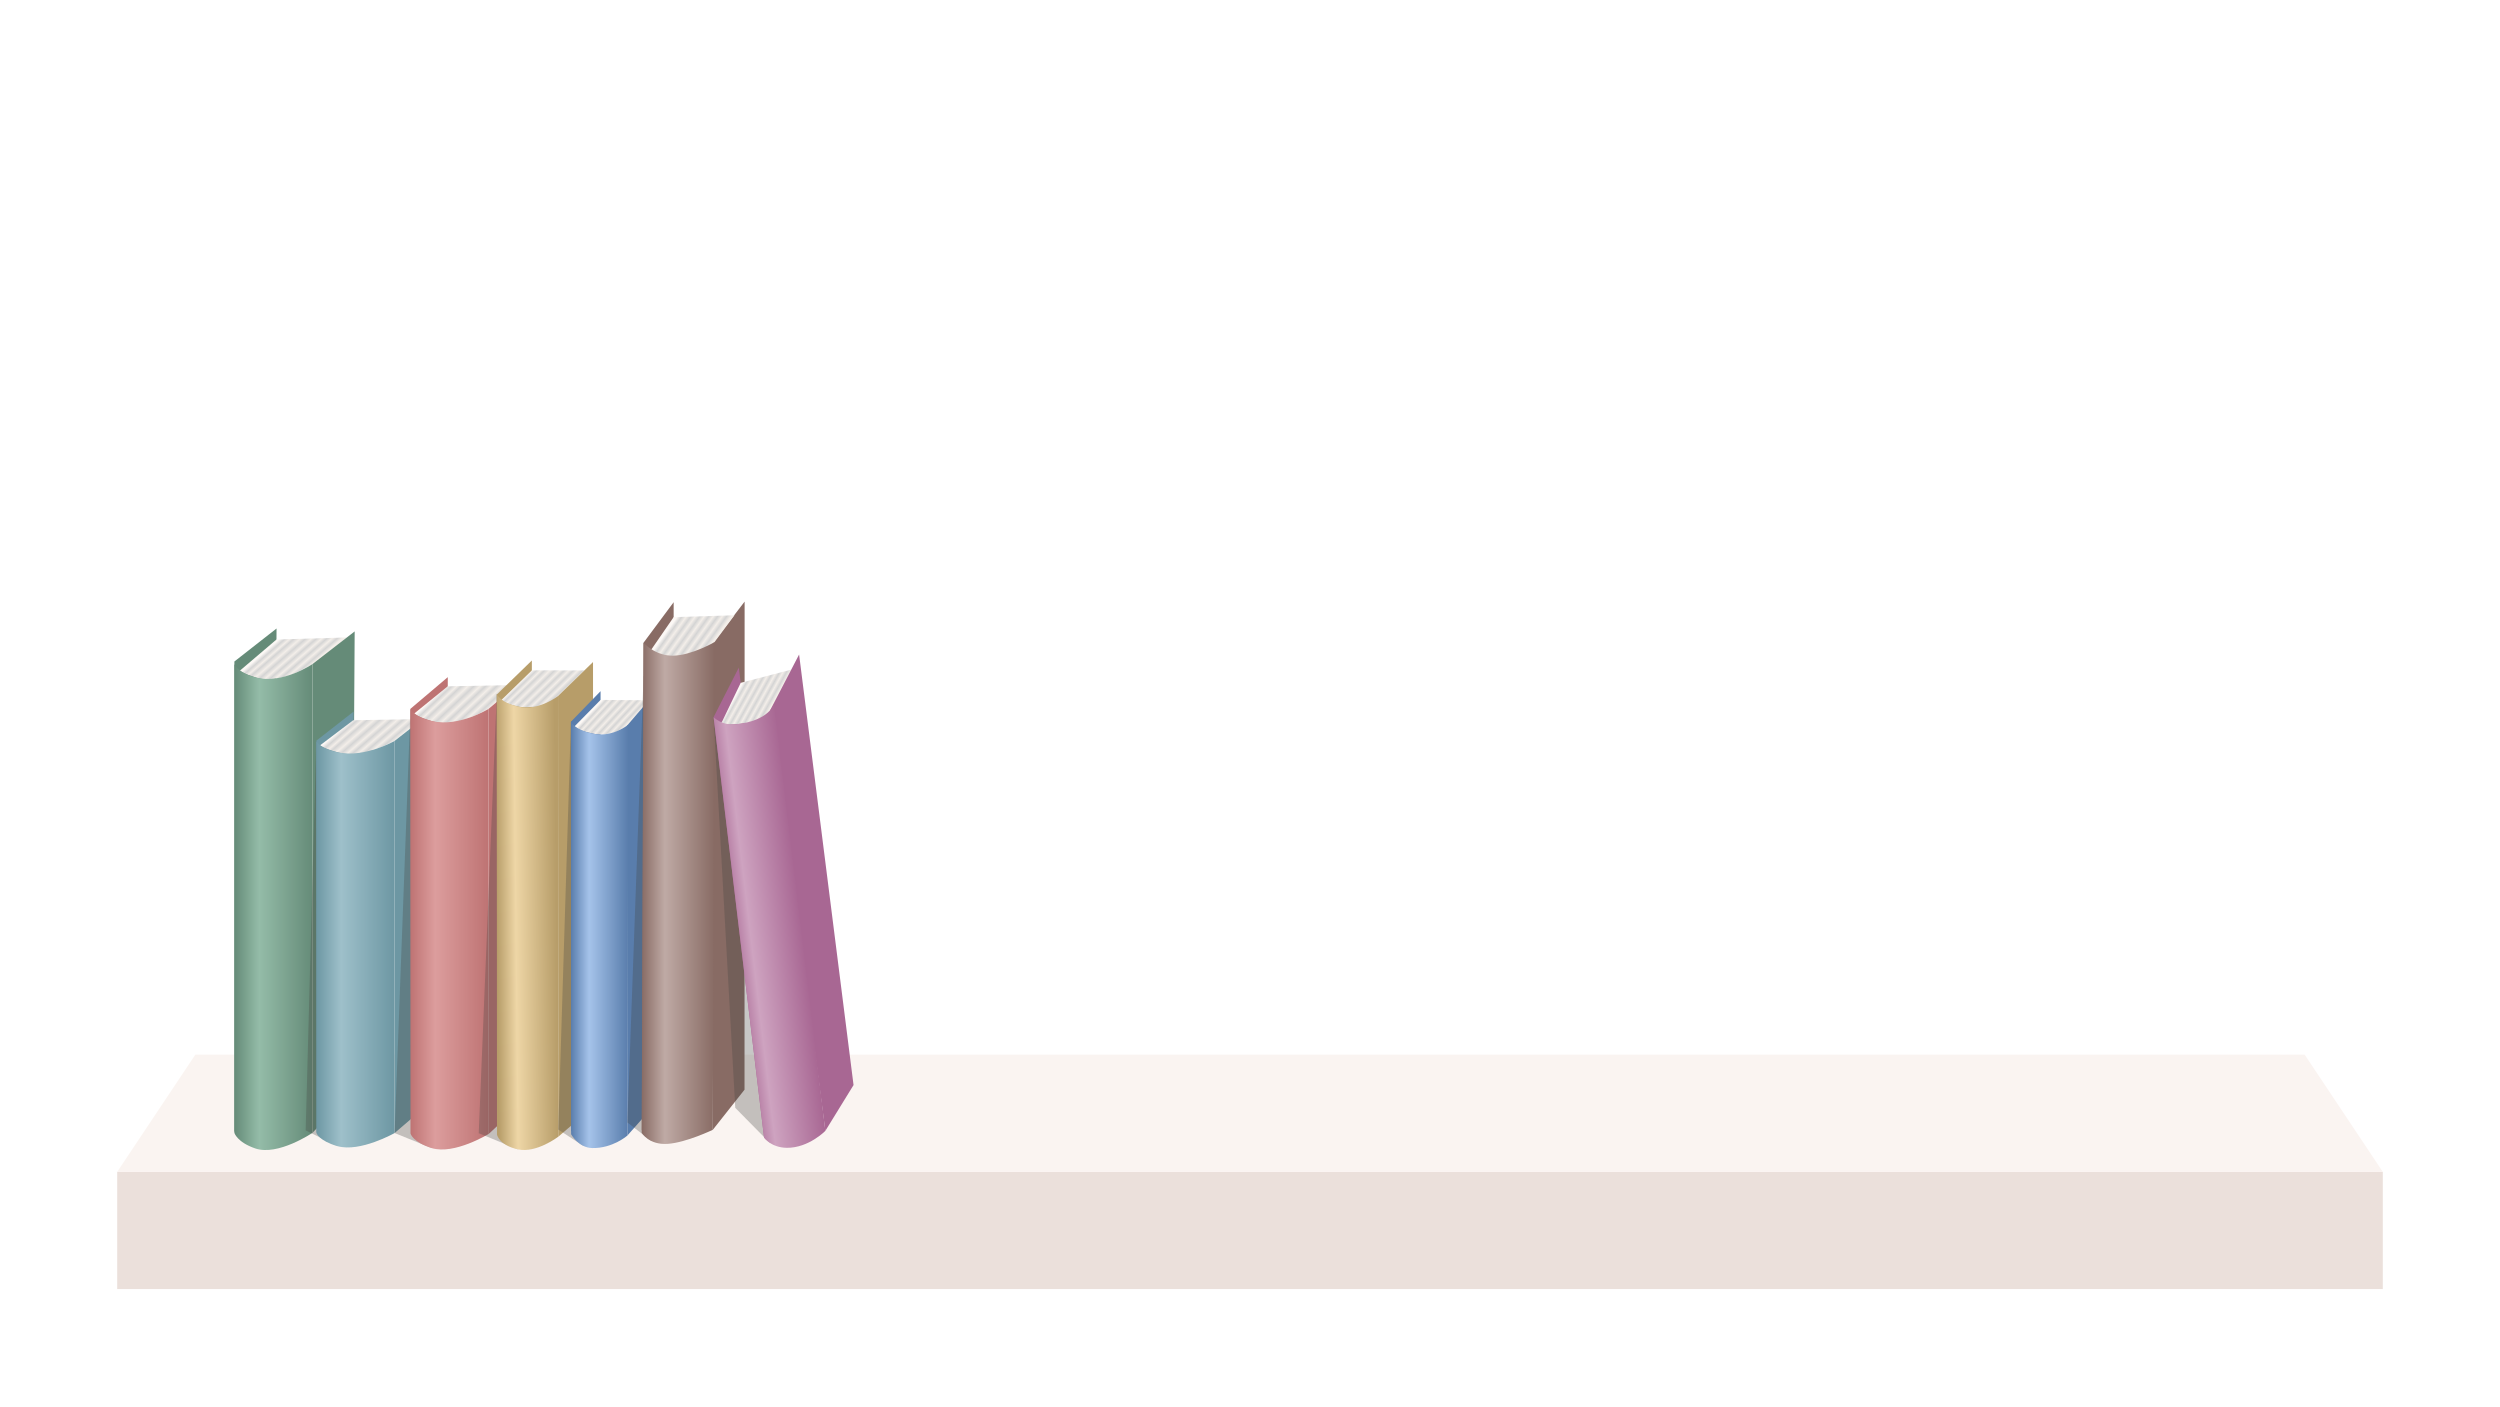
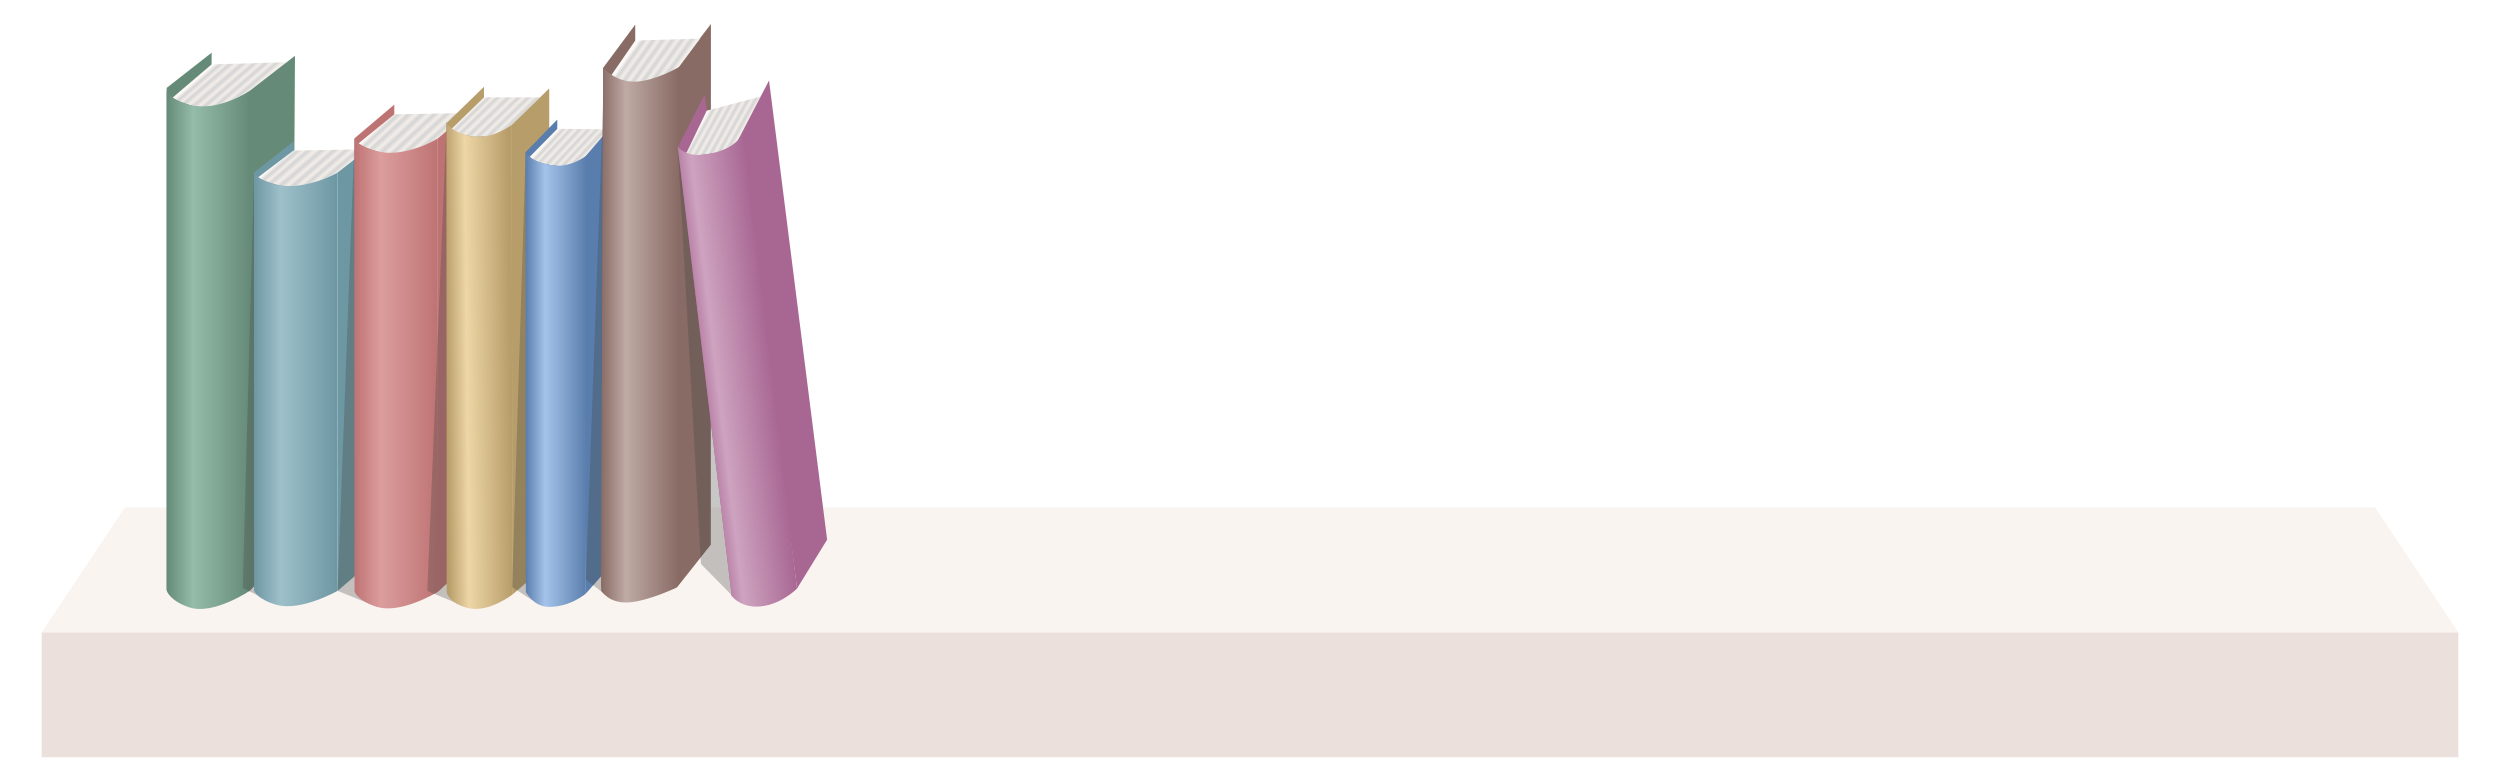
- <svg xmlns="http://www.w3.org/2000/svg" xmlns:ns1="http://vectornator.io" height="100%" stroke-miterlimit="10" style="fill-rule:nonzero;clip-rule:evenodd;stroke-linecap:round;stroke-linejoin:round;" version="1.1" viewBox="0 0 1280 720" width="100%" xml:space="preserve">
+ <svg xmlns="http://www.w3.org/2000/svg" xmlns:ns1="http://vectornator.io" height="100%" stroke-miterlimit="10" style="fill-rule:nonzero;clip-rule:evenodd;stroke-linecap:round;stroke-linejoin:round;" version="1.1" viewBox="0 0 1200 375" width="100%" xml:space="preserve">
  <defs>
-     <linearGradient gradientTransform="matrix(13.8963 16.0742 -16.0742 13.8963 148.374 322.595)" gradientUnits="userSpaceOnUse" id="LinearGradient" x1="0" x2="1" y1="0" y2="0">
+     <linearGradient gradientTransform="matrix(13.8963 16.0742 -16.0742 13.8963 108.374 26.088)" gradientUnits="userSpaceOnUse" id="LinearGradient" x1="0" x2="1" y1="0" y2="0">
      <stop offset="0" stop-color="#fcf8f5" />
      <stop offset="0.085" stop-color="#d4d4d4" />
      <stop offset="0.161" stop-color="#f3eee9" />
      <stop offset="0.224" stop-color="#d4d4d4" />
      <stop offset="0.322" stop-color="#f3eee9" />
      <stop offset="0.407" stop-color="#d4d4d4" />
      <stop offset="0.498" stop-color="#f3eee9" />
      <stop offset="0.575" stop-color="#d4d4d4" />
      <stop offset="0.659" stop-color="#f3eee9" />
      <stop offset="0.737" stop-color="#d4d4d4" />
      <stop offset="0.818" stop-color="#f3eee9" />
      <stop offset="0.899" stop-color="#d4d4d4" />
      <stop offset="0.976" stop-color="#f3eee9" />
    </linearGradient>
-     <linearGradient gradientTransform="matrix(40 0 0 40 120 464.41)" gradientUnits="userSpaceOnUse" id="LinearGradient_2" x1="0" x2="1" y1="0" y2="0">
+     <linearGradient gradientTransform="matrix(40 0 0 40 80 167.903)" gradientUnits="userSpaceOnUse" id="LinearGradient_2" x1="0" x2="1" y1="0" y2="0">
      <stop offset="0" stop-color="#658b78" />
      <stop offset="0.319" stop-color="#94bca8" />
      <stop offset="1" stop-color="#658b78" />
    </linearGradient>
-     <linearGradient gradientTransform="matrix(18.278 14.8231 -17.7266 15.2842 185.852 363.623)" gradientUnits="userSpaceOnUse" id="LinearGradient_3" x1="0" x2="1" y1="0" y2="0">
+     <linearGradient gradientTransform="matrix(18.278 14.8231 -17.7266 15.2842 145.852 67.1158)" gradientUnits="userSpaceOnUse" id="LinearGradient_3" x1="0" x2="1" y1="0" y2="0">
      <stop offset="0" stop-color="#fcf8f5" />
      <stop offset="0.085" stop-color="#d4d4d4" />
      <stop offset="0.161" stop-color="#f3eee9" />
      <stop offset="0.224" stop-color="#d4d4d4" />
      <stop offset="0.322" stop-color="#f3eee9" />
      <stop offset="0.407" stop-color="#d4d4d4" />
      <stop offset="0.498" stop-color="#f3eee9" />
      <stop offset="0.575" stop-color="#d4d4d4" />
      <stop offset="0.659" stop-color="#f3eee9" />
      <stop offset="0.737" stop-color="#d4d4d4" />
      <stop offset="0.818" stop-color="#f3eee9" />
      <stop offset="0.899" stop-color="#d4d4d4" />
      <stop offset="0.976" stop-color="#f3eee9" />
    </linearGradient>
-     <linearGradient gradientTransform="matrix(40.1174 -2.69317e-14 -3.10023e-15 40.1174 161.918 483.463)" gradientUnits="userSpaceOnUse" id="LinearGradient_4" x1="0" x2="1" y1="0" y2="0">
+     <linearGradient gradientTransform="matrix(40.1174 -2.69317e-14 -3.10023e-15 40.1174 121.918 186.956)" gradientUnits="userSpaceOnUse" id="LinearGradient_4" x1="0" x2="1" y1="0" y2="0">
      <stop offset="0" stop-color="#6d97a3" />
      <stop offset="0.318" stop-color="#9ec0ca" />
      <stop offset="1" stop-color="#6d97a3" />
    </linearGradient>
-     <linearGradient gradientTransform="matrix(18.278 16.0715 -17.7266 16.5714 234.077 345.812)" gradientUnits="userSpaceOnUse" id="LinearGradient_5" x1="0" x2="1" y1="0" y2="0">
+     <linearGradient gradientTransform="matrix(18.278 16.0715 -17.7266 16.5714 194.077 49.3046)" gradientUnits="userSpaceOnUse" id="LinearGradient_5" x1="0" x2="1" y1="0" y2="0">
      <stop offset="0" stop-color="#fcf8f5" />
      <stop offset="0.085" stop-color="#d4d4d4" />
      <stop offset="0.161" stop-color="#f3eee9" />
      <stop offset="0.224" stop-color="#d4d4d4" />
      <stop offset="0.322" stop-color="#f3eee9" />
      <stop offset="0.407" stop-color="#d4d4d4" />
      <stop offset="0.498" stop-color="#f3eee9" />
      <stop offset="0.575" stop-color="#d4d4d4" />
      <stop offset="0.659" stop-color="#f3eee9" />
      <stop offset="0.737" stop-color="#d4d4d4" />
      <stop offset="0.818" stop-color="#f3eee9" />
      <stop offset="0.899" stop-color="#d4d4d4" />
      <stop offset="0.976" stop-color="#f3eee9" />
    </linearGradient>
-     <linearGradient gradientTransform="matrix(40.1174 7.38734e-14 5.44012e-15 40.1174 210.143 475.744)" gradientUnits="userSpaceOnUse" id="LinearGradient_6" x1="0" x2="1" y1="0" y2="0">
+     <linearGradient gradientTransform="matrix(40.1174 7.38734e-14 5.44012e-15 40.1174 170.143 179.237)" gradientUnits="userSpaceOnUse" id="LinearGradient_6" x1="0" x2="1" y1="0" y2="0">
      <stop offset="0" stop-color="#be7373" />
      <stop offset="0.318" stop-color="#dc9d9d" />
      <stop offset="1" stop-color="#be7373" />
    </linearGradient>
-     <linearGradient gradientTransform="matrix(14.8944 13.609 -14.4756 14.0027 277.537 338.117)" gradientUnits="userSpaceOnUse" id="LinearGradient_7" x1="0" x2="1" y1="0" y2="0">
+     <linearGradient gradientTransform="matrix(14.8944 13.609 -14.4756 14.0027 237.537 41.6096)" gradientUnits="userSpaceOnUse" id="LinearGradient_7" x1="0" x2="1" y1="0" y2="0">
      <stop offset="0" stop-color="#fcf8f5" />
      <stop offset="0.085" stop-color="#d4d4d4" />
      <stop offset="0.161" stop-color="#f3eee9" />
      <stop offset="0.224" stop-color="#d4d4d4" />
      <stop offset="0.322" stop-color="#f3eee9" />
      <stop offset="0.407" stop-color="#d4d4d4" />
      <stop offset="0.498" stop-color="#f3eee9" />
      <stop offset="0.575" stop-color="#d4d4d4" />
      <stop offset="0.659" stop-color="#f3eee9" />
      <stop offset="0.737" stop-color="#d4d4d4" />
      <stop offset="0.818" stop-color="#f3eee9" />
      <stop offset="0.899" stop-color="#d4d4d4" />
      <stop offset="0.976" stop-color="#f3eee9" />
    </linearGradient>
-     <linearGradient gradientTransform="matrix(30.6616 -0.265772 0.300697 30.6616 254.343 472.265)" gradientUnits="userSpaceOnUse" id="LinearGradient_8" x1="0" x2="1" y1="0" y2="0">
+     <linearGradient gradientTransform="matrix(30.6616 -0.265772 0.300697 30.6616 214.343 175.757)" gradientUnits="userSpaceOnUse" id="LinearGradient_8" x1="0" x2="1" y1="0" y2="0">
      <stop offset="0" stop-color="#b79d69" />
      <stop offset="0.318" stop-color="#eed6a6" />
      <stop offset="1" stop-color="#b79d69" />
    </linearGradient>
-     <linearGradient gradientTransform="matrix(14.827 10.7452 -12.2086 13.0498 313.074 353.352)" gradientUnits="userSpaceOnUse" id="LinearGradient_9" x1="0" x2="1" y1="0" y2="0">
+     <linearGradient gradientTransform="matrix(14.827 10.7452 -12.2086 13.0498 273.074 56.8448)" gradientUnits="userSpaceOnUse" id="LinearGradient_9" x1="0" x2="1" y1="0" y2="0">
      <stop offset="0" stop-color="#fcf8f5" />
      <stop offset="0.085" stop-color="#d4d4d4" />
      <stop offset="0.161" stop-color="#f3eee9" />
      <stop offset="0.224" stop-color="#d4d4d4" />
      <stop offset="0.322" stop-color="#f3eee9" />
      <stop offset="0.407" stop-color="#d4d4d4" />
      <stop offset="0.498" stop-color="#f3eee9" />
      <stop offset="0.575" stop-color="#d4d4d4" />
      <stop offset="0.659" stop-color="#f3eee9" />
      <stop offset="0.737" stop-color="#d4d4d4" />
      <stop offset="0.818" stop-color="#f3eee9" />
      <stop offset="0.899" stop-color="#d4d4d4" />
      <stop offset="0.976" stop-color="#f3eee9" />
    </linearGradient>
-     <linearGradient gradientTransform="matrix(29.4259 -5.5635e-14 2.63124e-14 27.548 292.304 478.659)" gradientUnits="userSpaceOnUse" id="LinearGradient_10" x1="0" x2="1" y1="0" y2="0">
+     <linearGradient gradientTransform="matrix(29.4259 -5.5635e-14 2.63124e-14 27.548 252.304 182.152)" gradientUnits="userSpaceOnUse" id="LinearGradient_10" x1="0" x2="1" y1="0" y2="0">
      <stop offset="0" stop-color="#597dac" />
      <stop offset="0.318" stop-color="#a5c3ea" />
      <stop offset="1" stop-color="#597dac" />
    </linearGradient>
-     <linearGradient gradientTransform="matrix(18.8495 11.9906 -12.7203 17.7682 347.782 314.304)" gradientUnits="userSpaceOnUse" id="LinearGradient_11" x1="0" x2="1" y1="0" y2="0">
+     <linearGradient gradientTransform="matrix(18.8495 11.9906 -12.7203 17.7682 307.782 17.797)" gradientUnits="userSpaceOnUse" id="LinearGradient_11" x1="0" x2="1" y1="0" y2="0">
      <stop offset="0" stop-color="#fcf8f5" />
      <stop offset="0.083" stop-color="#d4d4d4" />
      <stop offset="0.167" stop-color="#f3eee9" />
      <stop offset="0.25" stop-color="#d4d4d4" />
      <stop offset="0.333" stop-color="#f3eee9" />
      <stop offset="0.417" stop-color="#d4d4d4" />
      <stop offset="0.5" stop-color="#f3eee9" />
      <stop offset="0.583" stop-color="#d4d4d4" />
      <stop offset="0.667" stop-color="#f3eee9" />
      <stop offset="0.75" stop-color="#d4d4d4" />
      <stop offset="0.833" stop-color="#f3eee9" />
      <stop offset="0.917" stop-color="#d4d4d4" />
      <stop offset="1" stop-color="#f3eee9" />
    </linearGradient>
-     <linearGradient gradientTransform="matrix(37.281 -1.23685e-13 2.17781e-14 39.9283 328.545 457.93)" gradientUnits="userSpaceOnUse" id="LinearGradient_12" x1="0" x2="1" y1="0" y2="0">
+     <linearGradient gradientTransform="matrix(37.281 -1.23685e-13 2.17781e-14 39.9283 288.545 161.422)" gradientUnits="userSpaceOnUse" id="LinearGradient_12" x1="0" x2="1" y1="0" y2="0">
      <stop offset="0" stop-color="#886b64" />
      <stop offset="0.318" stop-color="#bfaaa5" />
      <stop offset="1" stop-color="#886b64" />
    </linearGradient>
-     <linearGradient gradientTransform="matrix(13.6754 13.4637 -9.44079 17.0654 382.535 345.57)" gradientUnits="userSpaceOnUse" id="LinearGradient_13" x1="0" x2="1" y1="0" y2="0">
+     <linearGradient gradientTransform="matrix(13.6754 13.4637 -9.44079 17.0654 342.535 49.0626)" gradientUnits="userSpaceOnUse" id="LinearGradient_13" x1="0" x2="1" y1="0" y2="0">
      <stop offset="0" stop-color="#fcf8f5" />
      <stop offset="0.083" stop-color="#d4d4d4" />
      <stop offset="0.167" stop-color="#f3eee9" />
      <stop offset="0.25" stop-color="#d4d4d4" />
      <stop offset="0.333" stop-color="#f3eee9" />
      <stop offset="0.417" stop-color="#d4d4d4" />
      <stop offset="0.5" stop-color="#f3eee9" />
      <stop offset="0.583" stop-color="#d4d4d4" />
      <stop offset="0.667" stop-color="#f3eee9" />
      <stop offset="0.75" stop-color="#d4d4d4" />
      <stop offset="0.833" stop-color="#f3eee9" />
      <stop offset="0.917" stop-color="#d4d4d4" />
      <stop offset="1" stop-color="#f3eee9" />
    </linearGradient>
-     <linearGradient gradientTransform="matrix(36.7274 -7.61342 4.44956 37.4689 371.92 466.48)" gradientUnits="userSpaceOnUse" id="LinearGradient_14" x1="0" x2="1" y1="0" y2="0">
+     <linearGradient gradientTransform="matrix(36.7274 -7.61342 4.44956 37.4689 331.92 169.973)" gradientUnits="userSpaceOnUse" id="LinearGradient_14" x1="0" x2="1" y1="0" y2="0">
      <stop offset="0" stop-color="#a86793" />
      <stop offset="0.29" stop-color="#cea3c0" />
      <stop offset="1" stop-color="#a86793" />
    </linearGradient>
  </defs>
-   <g id="Layer-2" ns1:layerName="Layer 2">
-     <path d="M60 600L60 660L1220 660L1220 600L60 600Z" fill="#ebe0db" fill-rule="nonzero" opacity="1" stroke="none" ns1:layerName="Curve 1" />
-     <path d="M60 600L100 540L1180 540L1220 600L60 600Z" fill="#faf4f1" fill-rule="nonzero" opacity="1" stroke="none" ns1:layerName="Curve 2" />
-   </g>
-   <g id="Shadow-0" ns1:layerName="Shadow 0" />
-   <g id="Green-book" ns1:layerName="Green book">
-     <path d="M120 338.693L141.593 321.788L140.111 557.188L120 579.582L120 338.693Z" fill="#658b78" fill-rule="nonzero" opacity="1" stroke="none" ns1:layerName="Curve 5" />
-     <path d="M122.873 343.328C122.873 343.328 123.486 344.514 131.226 346.948C140.777 349.951 152.194 344.127 152.194 344.127L163.504 338.414L177.636 326.378L141.558 327.416L122.873 343.328Z" fill="url(#LinearGradient)" fill-rule="nonzero" opacity="1" stroke="none" ns1:layerName="Curve 4" />
-     <path d="M160 340L181.593 323.28L180.111 558.681L160 580L160 340Z" fill="#658b78" fill-rule="nonzero" opacity="1" stroke="none" ns1:layerName="Curve 2" />
-     <path d="M120 340L120 580C120 580 121.293 584.775 130.752 588.018C142.297 591.977 160 580 160 580L160 340C160 340 144.741 350.356 131.226 346.948C121.53 344.503 120 340 120 340Z" fill="url(#LinearGradient_2)" fill-rule="nonzero" opacity="1" stroke="none" ns1:layerName="Curve 1" />
-   </g>
-   <g id="Shadow-1" ns1:layerName="Shadow 1">
-     <path d="M190.556 370.189L161.918 379.442L156.497 578.755L172.792 586.832L191.588 557.296L190.556 370.189Z" fill="#464342" fill-opacity="0.298" fill-rule="nonzero" opacity="1" stroke="none" ns1:layerName="Curve 1" />
-   </g>
-   <g id="Blue-book" ns1:layerName="Blue book">
-     <path d="M161.973 379.233L181.041 364.329L180.72 563.964L162.09 579.923L161.973 379.233Z" fill="#6d97a3" fill-rule="nonzero" opacity="1" stroke="none" ns1:layerName="Curve 10" />
-     <path d="M163.904 381.585C163.904 381.585 165.406 383.215 173.148 385.247C182.701 387.755 190.26 384.117 192.163 383.545C196.371 382.279 201.918 379.425 201.918 379.425L216.343 368.151L180.832 368.774L163.904 381.585Z" fill="url(#LinearGradient_3)" fill-rule="nonzero" opacity="1" stroke="none" ns1:layerName="Curve 7" />
-     <path d="M201.918 379.425L220.987 364.521L220.666 564.156L202.036 580.115L201.918 379.425Z" fill="#6d97a3" fill-rule="nonzero" opacity="1" stroke="none" ns1:layerName="Curve 8" />
-     <path d="M161.918 379.442L162.036 580.132C162.036 580.132 163.331 584.124 172.792 586.832C184.339 590.138 202.036 580.115 202.036 580.115L201.918 379.425C201.918 379.425 186.664 388.091 173.148 385.247C163.45 383.207 161.918 379.442 161.918 379.442Z" fill="url(#LinearGradient_4)" fill-rule="nonzero" opacity="1" stroke="none" ns1:layerName="Curve 9" />
-   </g>
-   <g id="Shadow-2" ns1:layerName="Shadow 2">
-     <path d="M235.167 368.917L210.143 362.963L202.036 580.115L221.016 587.819L234.87 558.746L235.167 368.917Z" fill="#464342" fill-opacity="0.298" fill-rule="nonzero" opacity="1" stroke="none" ns1:layerName="Curve 1" />
-   </g>
-   <g id="Red-book" ns1:layerName="Red book">
-     <path d="M210.197 362.859L229.266 346.699L228.944 563.147L210.314 580.45L210.197 362.859Z" fill="#be7373" fill-rule="nonzero" opacity="1" stroke="none" ns1:layerName="Curve 10" />
-     <path d="M212.129 365.286C212.129 365.286 213.631 367.054 221.372 369.257C230.925 371.976 238.485 368.032 240.388 367.411C244.595 366.039 250.143 362.945 250.143 362.945L264.568 350.721L229.235 351.393L212.129 365.286Z" fill="url(#LinearGradient_5)" fill-rule="nonzero" opacity="1" stroke="none" ns1:layerName="Curve 11" />
-     <path d="M250.143 362.945L269.211 346.786L268.89 563.233L250.26 580.536L250.143 362.945Z" fill="#be7373" fill-rule="nonzero" opacity="1" stroke="none" ns1:layerName="Curve 12" />
-     <path d="M210.143 362.963L210.26 580.554C210.26 580.554 211.555 584.882 221.016 587.819C232.563 591.403 250.26 580.536 250.26 580.536L250.143 362.945C250.143 362.945 234.889 372.34 221.372 369.257C211.675 367.045 210.143 362.963 210.143 362.963Z" fill="url(#LinearGradient_6)" fill-rule="nonzero" opacity="1" stroke="none" ns1:layerName="Curve 13" />
-   </g>
-   <g id="Shadow-3" ns1:layerName="Shadow 3">
-     <path d="M284.588 357.928L254.343 355.315L245.109 580.21L265.217 588.481L283.533 573.45L284.588 357.928Z" fill="#464342" fill-opacity="0.298" fill-rule="nonzero" opacity="1" stroke="none" ns1:layerName="Curve 1" />
-   </g>
-   <g id="Yellow-book" ns1:layerName="Yellow book">
-     <path d="M254.397 355.575L272.31 338.162L272.388 565.935L254.515 581.207L254.397 355.575Z" fill="#b79d69" fill-rule="nonzero" opacity="1" stroke="none" ns1:layerName="Curve 15" />
-     <path d="M256.893 358.237C256.893 358.237 256.568 359.608 264.404 361.546C268.433 362.542 270.669 362.04 274.406 361.68C278.827 361.254 284.446 357.688 284.446 357.688L299.204 343.249L272.353 343.206L256.893 358.237Z" fill="url(#LinearGradient_7)" fill-rule="nonzero" opacity="1" stroke="none" ns1:layerName="Curve 11" />
-     <path d="M254.343 355.315L254.461 580.947C254.461 580.947 255.507 586.359 265.217 588.481C274.649 590.543 285.831 581.996 285.831 581.996L285.714 356.363C285.714 356.363 275.881 364.125 265.573 361.842C255.843 359.687 254.343 355.315 254.343 355.315Z" fill="url(#LinearGradient_8)" fill-rule="nonzero" opacity="1" stroke="none" ns1:layerName="Curve 13" />
-     <path d="M285.714 356.363L303.626 338.951L303.704 566.724L285.831 581.996L285.714 356.363Z" fill="#b79d69" fill-rule="nonzero" opacity="1" stroke="none" ns1:layerName="Curve 14" />
-   </g>
-   <g id="Shadow-4" ns1:layerName="Shadow 4">
-     <path d="M300.73 365.225L292.304 369.514L285.829 578.33L298.645 586.678L300.478 577.831L300.73 365.225Z" fill="#464342" fill-opacity="0.298" fill-rule="nonzero" opacity="1" stroke="none" ns1:layerName="Curve 1" />
-   </g>
-   <g id="Blue-book-2" ns1:layerName="Blue book 2">
-     <path d="M292.358 369.471L307.494 353.882L307.259 562.711L292.472 579.404L292.358 369.471Z" fill="#597dac" fill-rule="nonzero" opacity="1" stroke="none" ns1:layerName="Curve 10" />
-     <path d="M294.29 371.77C294.29 371.77 294.529 373.533 302.365 375.347C306.394 376.279 307.501 376.128 311.229 375.715C317.912 374.974 321.73 370.971 321.73 370.971L333.63 358.57L307.491 358.354L294.29 371.77Z" fill="url(#LinearGradient_9)" fill-rule="nonzero" opacity="1" stroke="none" ns1:layerName="Curve 11" />
-     <path d="M321.087 371.489L336.139 353.92L335.988 564.73L321.201 581.422L321.087 371.489Z" fill="#597dac" fill-rule="nonzero" opacity="1" stroke="none" ns1:layerName="Curve 14" />
-     <path d="M292.304 369.514L292.422 580.746C292.422 580.746 296.194 587.644 303.178 587.799C313.667 588.032 321.201 581.422 321.201 581.422L321.73 370.971C321.73 370.971 313.842 377.762 303.534 375.624C293.804 373.607 292.304 369.514 292.304 369.514Z" fill="url(#LinearGradient_10)" fill-rule="nonzero" opacity="1" stroke="none" ns1:layerName="Curve 13" />
-   </g>
-   <g id="Layer-5" ns1:layerName="Layer 5">
-     <path d="M348.887 347.647L329.494 346.175L321.218 574.704L333.53 584.217L358.239 566.569L348.887 347.647Z" fill="#464342" fill-opacity="0.298" fill-rule="nonzero" opacity="1" stroke="none" ns1:layerName="Curve 1" />
-   </g>
-   <g id="Brown-book" ns1:layerName="Brown book">
-     <path d="M329.494 329.066L344.911 308.325L344.864 558.241L328.596 578.6L329.494 329.066Z" fill="#886b64" fill-rule="nonzero" opacity="1" stroke="none" ns1:layerName="Curve 10" />
-     <path d="M364.257 330.226L381.243 308.015L381.197 557.93L364.95 578.456L364.257 330.226Z" fill="#886b64" fill-rule="nonzero" opacity="1" stroke="none" ns1:layerName="Curve 14" />
-     <path d="M332.494 333.98C332.494 333.98 332.85 337.685 340.686 339.628C344.715 340.627 345.144 341.548 351.429 338.83C357.714 336.112 365.826 328.756 365.826 328.756L376.031 315.027L344.909 315.96L332.494 333.98Z" fill="url(#LinearGradient_11)" fill-rule="nonzero" opacity="1" stroke="none" ns1:layerName="Curve 11" />
-     <path d="M329.494 329.066L328.545 580.039C328.545 580.039 332.289 586.321 341.836 585.66C351.383 584.999 364.95 578.456 364.95 578.456L365.826 328.756C365.826 328.756 354.371 335.421 344.906 335.704C335.441 335.987 329.494 329.066 329.494 329.066Z" fill="url(#LinearGradient_12)" fill-rule="nonzero" opacity="1" stroke="none" ns1:layerName="Curve 13" />
-   </g>
-   <g id="Layer-4" ns1:layerName="Layer 4">
-     <path d="M376.685 357.464L365.352 367.19L376.444 567.209L394.09 585.115L401.619 563.509L376.685 357.464Z" fill="#464342" fill-opacity="0.298" fill-rule="nonzero" opacity="1" stroke="none" ns1:layerName="Curve 1" />
-   </g>
-   <g id="Crooked-book" ns1:layerName="Crooked book">
-     <path d="M365.352 367.19L378.257 341.841L404.849 552.142L391.215 582.576L365.352 367.19Z" fill="#a86793" fill-rule="nonzero" opacity="1" stroke="none" ns1:layerName="Curve 7" />
-     <path d="M369.755 369.382C369.755 369.382 366.694 371.602 376.806 370.821C394.174 369.479 396.235 360.458 396.235 360.458L405.21 342.828L379.239 349.609L369.755 369.382Z" fill="url(#LinearGradient_13)" fill-rule="nonzero" opacity="1" stroke="none" ns1:layerName="Curve 4" />
-     <path d="M394.377 363.537L409.139 335.109L437.014 555.551L422.582 578.995L394.377 363.537Z" fill="#a86793" fill-rule="nonzero" opacity="1" stroke="none" ns1:layerName="Curve 6" />
-     <path d="M365.352 367.19L391.215 582.576C391.215 582.576 394.956 587.613 402.848 587.682C414.026 587.78 422.582 578.995 422.582 578.995L396.235 360.458C396.235 360.458 393.957 369.015 376.806 370.821C369.496 371.591 365.352 367.19 365.352 367.19Z" fill="url(#LinearGradient_14)" fill-rule="nonzero" opacity="1" stroke="none" ns1:layerName="Curve 1" />
+   <g id="Layer-1" ns1:layerName="Layer 1">
+     <path d="M20 303.493L20 363.493L1180 363.493L1180 303.493L20 303.493Z" fill="#ebe0db" fill-rule="nonzero" opacity="1" stroke="none" ns1:layerName="Curve 1" />
+     <path d="M20 303.493L60 243.493L1140 243.493L1180 303.493L20 303.493Z" fill="#faf4f1" fill-rule="nonzero" opacity="1" stroke="none" ns1:layerName="Curve 2" />
+     <path d="M80 42.185L101.593 25.28L100.111 260.681L80 283.075L80 42.185Z" fill="#658b78" fill-rule="nonzero" opacity="1" stroke="none" ns1:layerName="Curve 3" />
+     <path d="M82.873 46.821C82.873 46.821 83.486 48.007 91.226 50.441C100.777 53.444 112.194 47.62 112.194 47.62L123.504 41.907L137.636 29.871L101.558 30.908L82.873 46.821Z" fill="url(#LinearGradient)" fill-rule="nonzero" opacity="1" stroke="none" ns1:layerName="Curve 4" />
+     <path d="M120 43.493L141.593 26.773L140.111 262.173L120 283.493L120 43.493Z" fill="#658b78" fill-rule="nonzero" opacity="1" stroke="none" ns1:layerName="Curve 5" />
+     <path d="M80 43.493L80 283.493C80 283.493 81.293 288.267 90.752 291.511C102.297 295.47 120 283.493 120 283.493L120 43.493C120 43.493 104.741 53.848 91.226 50.441C81.53 47.996 80 43.493 80 43.493Z" fill="url(#LinearGradient_2)" fill-rule="nonzero" opacity="1" stroke="none" ns1:layerName="Curve 6" />
+     <path d="M150.556 73.681L121.918 82.934L116.497 282.248L132.792 290.325L151.588 260.789L150.556 73.681Z" fill="#464342" fill-opacity="0.298" fill-rule="nonzero" opacity="1" stroke="none" ns1:layerName="Curve 7" />
+     <path d="M121.973 82.726L141.041 67.822L140.72 267.457L122.09 283.416L121.973 82.726Z" fill="#6d97a3" fill-rule="nonzero" opacity="1" stroke="none" ns1:layerName="Curve 8" />
+     <path d="M123.904 85.078C123.904 85.078 125.406 86.708 133.148 88.74C142.701 91.247 150.26 87.61 152.163 87.037C156.371 85.772 161.918 82.918 161.918 82.918L176.343 71.643L140.832 72.266L123.904 85.078Z" fill="url(#LinearGradient_3)" fill-rule="nonzero" opacity="1" stroke="none" ns1:layerName="Curve 9" />
+     <path d="M161.918 82.918L180.987 68.014L180.666 267.649L162.036 283.608L161.918 82.918Z" fill="#6d97a3" fill-rule="nonzero" opacity="1" stroke="none" ns1:layerName="Curve 10" />
+     <path d="M121.918 82.934L122.036 283.624C122.036 283.624 123.331 287.617 132.792 290.325C144.339 293.631 162.036 283.608 162.036 283.608L161.918 82.918C161.918 82.918 146.664 91.584 133.148 88.74C123.45 86.7 121.918 82.934 121.918 82.934Z" fill="url(#LinearGradient_4)" fill-rule="nonzero" opacity="1" stroke="none" ns1:layerName="Curve 11" />
+     <path d="M195.167 72.41L170.143 66.455L162.036 283.608L181.016 291.311L194.87 262.239L195.167 72.41Z" fill="#464342" fill-opacity="0.298" fill-rule="nonzero" opacity="1" stroke="none" ns1:layerName="Curve 12" />
+     <path d="M170.197 66.351L189.266 50.192L188.944 266.639L170.314 283.942L170.197 66.351Z" fill="#be7373" fill-rule="nonzero" opacity="1" stroke="none" ns1:layerName="Curve 13" />
+     <path d="M172.129 68.779C172.129 68.779 173.631 70.546 181.372 72.75C190.925 75.468 198.485 71.524 200.388 70.904C204.595 69.532 210.143 66.438 210.143 66.438L224.568 54.213L189.235 54.885L172.129 68.779Z" fill="url(#LinearGradient_5)" fill-rule="nonzero" opacity="1" stroke="none" ns1:layerName="Curve 14" />
+     <path d="M210.143 66.438L229.211 50.278L228.89 266.726L210.26 284.029L210.143 66.438Z" fill="#be7373" fill-rule="nonzero" opacity="1" stroke="none" ns1:layerName="Curve 15" />
+     <path d="M170.143 66.455L170.26 284.046C170.26 284.046 171.555 288.375 181.016 291.311C192.563 294.895 210.26 284.029 210.26 284.029L210.143 66.438C210.143 66.438 194.889 75.833 181.372 72.75C171.675 70.537 170.143 66.455 170.143 66.455Z" fill="url(#LinearGradient_6)" fill-rule="nonzero" opacity="1" stroke="none" ns1:layerName="Curve 16" />
+     <path d="M244.588 61.421L214.343 58.808L205.109 283.703L225.217 291.974L243.533 276.942L244.588 61.421Z" fill="#464342" fill-opacity="0.298" fill-rule="nonzero" opacity="1" stroke="none" ns1:layerName="Curve 17" />
+     <path d="M214.397 59.067L232.31 41.655L232.388 269.428L214.515 284.7L214.397 59.067Z" fill="#b79d69" fill-rule="nonzero" opacity="1" stroke="none" ns1:layerName="Curve 18" />
+     <path d="M216.893 61.73C216.893 61.73 216.568 63.1 224.404 65.038C228.433 66.034 230.669 65.533 234.406 65.173C238.827 64.747 244.446 61.181 244.446 61.181L259.204 46.742L232.353 46.699L216.893 61.73Z" fill="url(#LinearGradient_7)" fill-rule="nonzero" opacity="1" stroke="none" ns1:layerName="Curve 19" />
+     <path d="M214.343 58.808L214.461 284.44C214.461 284.44 215.507 289.851 225.217 291.974C234.649 294.035 245.831 285.488 245.831 285.488L245.714 59.856C245.714 59.856 235.881 67.618 225.573 65.335C215.843 63.18 214.343 58.808 214.343 58.808Z" fill="url(#LinearGradient_8)" fill-rule="nonzero" opacity="1" stroke="none" ns1:layerName="Curve 20" />
+     <path d="M245.714 59.856L263.626 42.444L263.704 270.217L245.831 285.488L245.714 59.856Z" fill="#b79d69" fill-rule="nonzero" opacity="1" stroke="none" ns1:layerName="Curve 21" />
+     <path d="M260.73 68.718L252.304 73.007L245.829 281.823L258.645 290.171L260.478 281.324L260.73 68.718Z" fill="#464342" fill-opacity="0.298" fill-rule="nonzero" opacity="1" stroke="none" ns1:layerName="Curve 22" />
+     <path d="M252.358 72.963L267.494 57.374L267.259 266.204L252.472 282.896L252.358 72.963Z" fill="#597dac" fill-rule="nonzero" opacity="1" stroke="none" ns1:layerName="Curve 23" />
+     <path d="M254.29 75.263C254.29 75.263 254.529 77.025 262.365 78.839C266.394 79.772 267.501 79.621 271.229 79.207C277.912 78.467 281.73 74.463 281.73 74.463L293.63 62.063L267.491 61.846L254.29 75.263Z" fill="url(#LinearGradient_9)" fill-rule="nonzero" opacity="1" stroke="none" ns1:layerName="Curve 24" />
+     <path d="M281.087 74.982L296.139 57.413L295.988 268.222L281.201 284.915L281.087 74.982Z" fill="#597dac" fill-rule="nonzero" opacity="1" stroke="none" ns1:layerName="Curve 25" />
+     <path d="M252.304 73.007L252.422 284.239C252.422 284.239 256.194 291.136 263.178 291.292C273.667 291.525 281.201 284.915 281.201 284.915L281.73 74.463C281.73 74.463 273.842 81.254 263.534 79.117C253.804 77.1 252.304 73.007 252.304 73.007Z" fill="url(#LinearGradient_10)" fill-rule="nonzero" opacity="1" stroke="none" ns1:layerName="Curve 26" />
+     <path d="M308.887 51.14L289.494 49.667L281.218 278.196L293.53 287.71L318.239 270.062L308.887 51.14Z" fill="#464342" fill-opacity="0.298" fill-rule="nonzero" opacity="1" stroke="none" ns1:layerName="Curve 27" />
+     <path d="M289.494 32.559L304.911 11.818L304.864 261.733L288.596 282.093L289.494 32.559Z" fill="#886b64" fill-rule="nonzero" opacity="1" stroke="none" ns1:layerName="Curve 28" />
+     <path d="M324.257 33.719L341.243 11.507L341.197 261.423L324.95 281.948L324.257 33.719Z" fill="#886b64" fill-rule="nonzero" opacity="1" stroke="none" ns1:layerName="Curve 29" />
+     <path d="M292.494 37.473C292.494 37.473 292.85 41.178 300.686 43.121C304.715 44.12 305.144 45.04 311.429 42.322C317.714 39.604 325.826 32.249 325.826 32.249L336.031 18.52L304.909 19.452L292.494 37.473Z" fill="url(#LinearGradient_11)" fill-rule="nonzero" opacity="1" stroke="none" ns1:layerName="Curve 30" />
+     <path d="M289.494 32.559L288.545 283.531C288.545 283.531 292.289 289.814 301.836 289.153C311.383 288.492 324.95 281.948 324.95 281.948L325.826 32.249C325.826 32.249 314.371 38.913 304.906 39.196C295.441 39.479 289.494 32.559 289.494 32.559Z" fill="url(#LinearGradient_12)" fill-rule="nonzero" opacity="1" stroke="none" ns1:layerName="Curve 31" />
+     <path d="M336.685 60.956L325.352 70.683L336.444 270.701L354.09 288.607L361.619 267.001L336.685 60.956Z" fill="#464342" fill-opacity="0.298" fill-rule="nonzero" opacity="1" stroke="none" ns1:layerName="Curve 32" />
+     <path d="M325.352 70.683L338.257 45.334L364.849 255.634L351.215 286.069L325.352 70.683Z" fill="#a86793" fill-rule="nonzero" opacity="1" stroke="none" ns1:layerName="Curve 33" />
+     <path d="M329.755 72.875C329.755 72.875 326.694 75.095 336.806 74.314C354.174 72.972 356.235 63.95 356.235 63.95L365.21 46.321L339.239 53.101L329.755 72.875Z" fill="url(#LinearGradient_13)" fill-rule="nonzero" opacity="1" stroke="none" ns1:layerName="Curve 34" />
+     <path d="M354.377 67.03L369.139 38.602L397.014 259.044L382.582 282.488L354.377 67.03Z" fill="#a86793" fill-rule="nonzero" opacity="1" stroke="none" ns1:layerName="Curve 35" />
+     <path d="M325.352 70.683L351.215 286.069C351.215 286.069 354.956 291.106 362.848 291.175C374.026 291.272 382.582 282.488 382.582 282.488L356.235 63.95C356.235 63.95 353.957 72.508 336.806 74.314C329.496 75.083 325.352 70.683 325.352 70.683Z" fill="url(#LinearGradient_14)" fill-rule="nonzero" opacity="1" stroke="none" ns1:layerName="Curve 36" />
  </g>
</svg>
